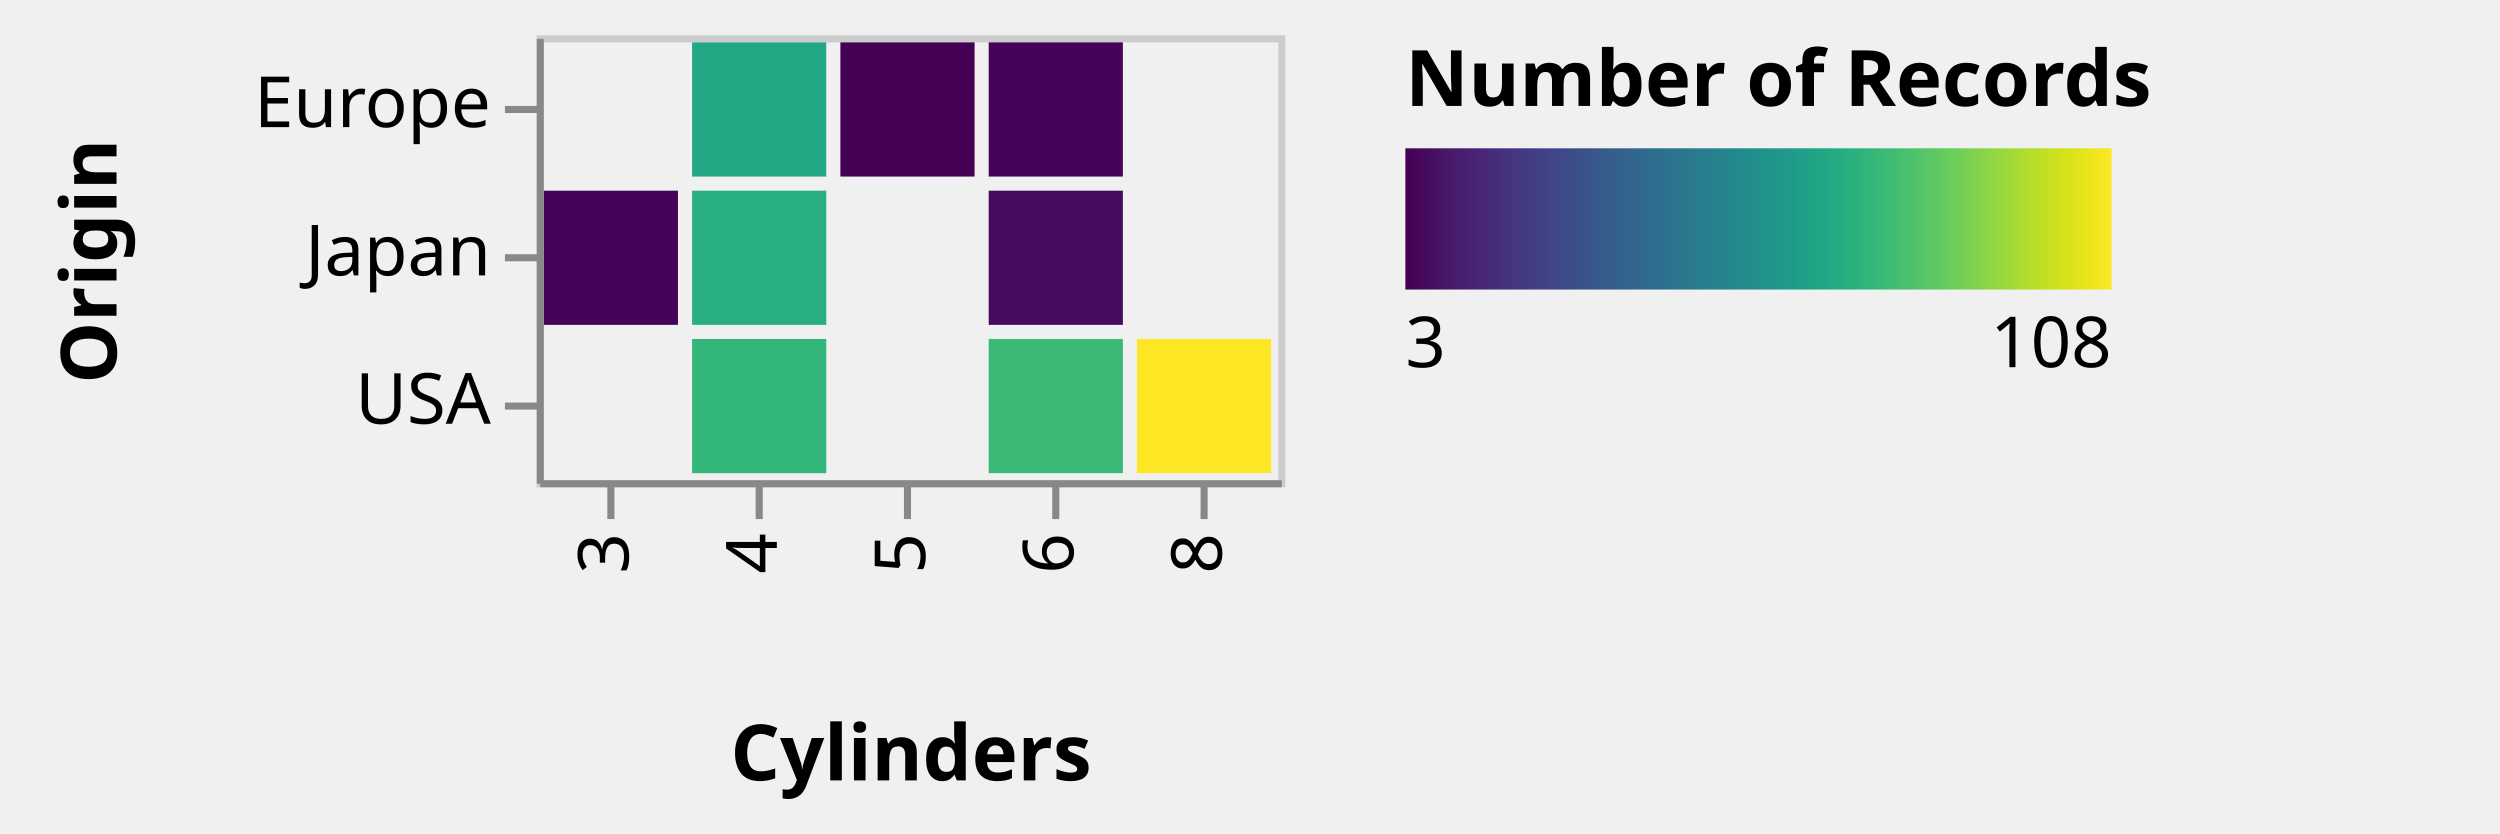
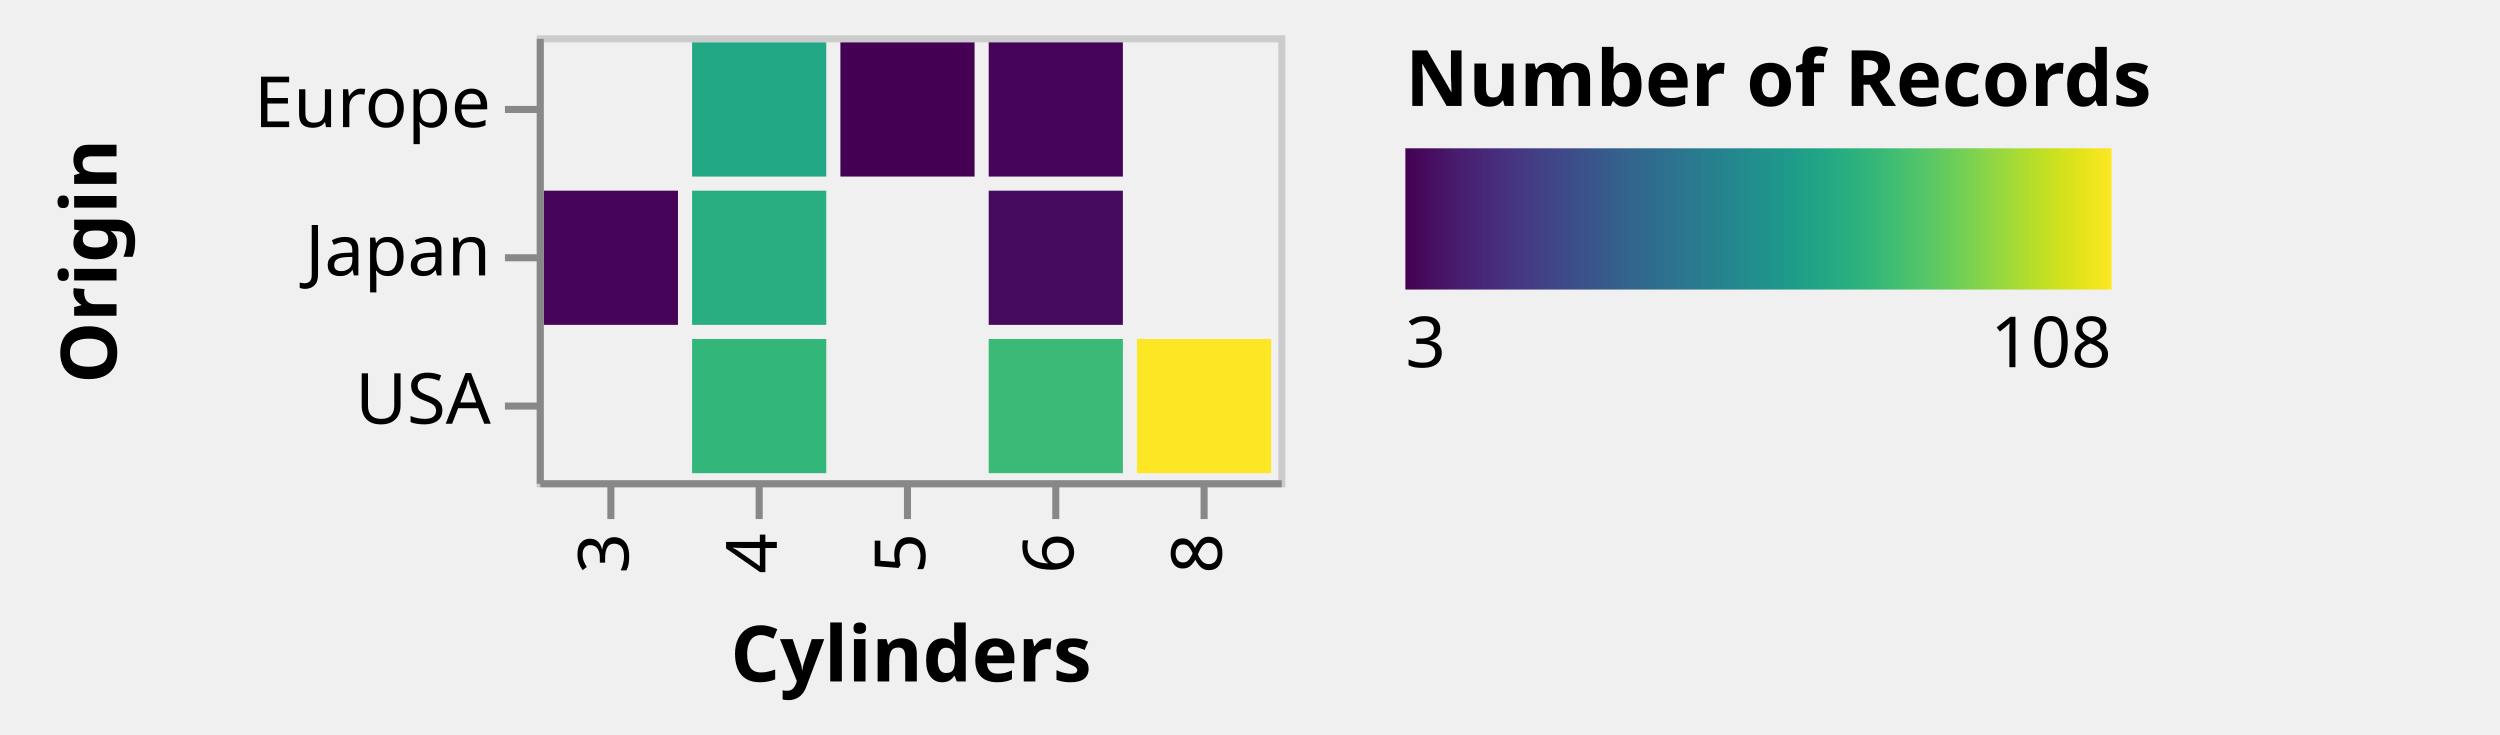
- <svg xmlns="http://www.w3.org/2000/svg" class="marks" width="354" height="118" viewBox="0 0 354 118" version="1.1">
+ <svg xmlns="http://www.w3.org/2000/svg" class="marks" width="354" height="104" viewBox="0 0 354 104" version="1.1">
  <defs>
    <linearGradient id="gradient_0" x1="0" x2="1" y1="0" y2="0">
      <stop offset="0" stop-color="#440154" />
      <stop offset="0.019" stop-color="#46075a" />
      <stop offset="0.067" stop-color="#481a6c" />
      <stop offset="0.114" stop-color="#482979" />
      <stop offset="0.162" stop-color="#453882" />
      <stop offset="0.21" stop-color="#404688" />
      <stop offset="0.257" stop-color="#3a538b" />
      <stop offset="0.305" stop-color="#34618d" />
      <stop offset="0.352" stop-color="#2e6d8e" />
      <stop offset="0.4" stop-color="#2a788e" />
      <stop offset="0.448" stop-color="#25838e" />
      <stop offset="0.495" stop-color="#218f8d" />
      <stop offset="0.543" stop-color="#1f9a8a" />
      <stop offset="0.59" stop-color="#21a685" />
      <stop offset="0.638" stop-color="#2cb17e" />
      <stop offset="0.686" stop-color="#3dbc74" />
      <stop offset="0.733" stop-color="#54c568" />
      <stop offset="0.781" stop-color="#6ece58" />
      <stop offset="0.829" stop-color="#8ed645" />
      <stop offset="0.876" stop-color="#addc30" />
      <stop offset="0.924" stop-color="#cde11d" />
      <stop offset="0.971" stop-color="#ece51b" />
      <stop offset="1" stop-color="#fde725" />
    </linearGradient>
    <clipPath id="clip1">
      <rect x="0" y="0" width="105" height="63" />
    </clipPath>
    <clipPath id="clip2">
      <rect x="0" y="0" width="105" height="63" />
    </clipPath>
    <clipPath id="clip3">
      <rect x="0" y="0" width="105" height="63" />
    </clipPath>
    <clipPath id="clip4">
      <rect x="0" y="0" width="105" height="63" />
    </clipPath>
  </defs>
  <g transform="translate(76,5)">
    <g class="mark-group role-frame root">
      <g transform="translate(0,0)">
        <path class="background" d="M0.5,0.5h105v63h-105Z" style="fill: transparent; stroke: #ccc;" />
        <g>
          <g class="mark-rect role-mark morgan_brush_bg" clip-path="url(#clip1)">
            <path d="M0,0h0v0h0Z" style="fill: #fdbb84; fill-opacity: 0.5;" />
          </g>
          <g class="mark-rect role-mark alex_brush_bg" clip-path="url(#clip2)">
            <path d="M0,0h0v0h0Z" style="fill: #333; fill-opacity: 0.125;" />
          </g>
          <g class="mark-rect role-mark marks">
            <path d="M85,43h19v19h-19Z" style="fill: #fde725;" />
            <path d="M22,1h19v19h-19Z" style="fill: #22a884;" />
            <path d="M22,22h19v19h-19Z" style="fill: #28ae80;" />
            <path d="M64,43h19v19h-19Z" style="fill: #3aba76;" />
            <path d="M22,43h19v19h-19Z" style="fill: #32b67a;" />
            <path d="M1,22h19v19h-19Z" style="fill: #450457;" />
            <path d="M64,22h19v19h-19Z" style="fill: #460b5e;" />
            <path d="M64,1h19v19h-19Z" style="fill: #450457;" />
            <path d="M43,1h19v19h-19Z" style="fill: #440154;" />
          </g>
          <g class="mark-rect role-mark alex_brush" clip-path="url(#clip3)">
            <path d="M0,0h0v0h0Z" style="fill: transparent; stroke: white;" />
          </g>
          <g class="mark-rect role-mark morgan_brush" clip-path="url(#clip4)">
            <path d="M0,0h0v0h0Z" style="fill: transparent; stroke: #e34a33;" />
          </g>
          <g class="mark-group role-legend">
            <g transform="translate(123,0)">
              <path class="background" d="M0,0h150v49h-150Z" style="pointer-events: none; fill: none;" />
              <g>
                <g class="mark-group role-legend-entry">
                  <g transform="translate(0,16)">
                    <path class="background" d="M0,0h0v0h0Z" style="pointer-events: none; fill: none;" />
                    <g>
                      <g class="mark-rect role-legend-gradient" style="pointer-events: none;">
                        <path d="M0,0h100v20h-100Z" style="fill: url(#gradient_0); stroke: #ddd; stroke-width: 0; opacity: 1;" />
                      </g>
                      <g class="mark-text role-legend-label" style="pointer-events: none;">
                        <text text-anchor="start" transform="translate(0,31)" style="font: 10px sans-serif; fill: #000; opacity: 1;">3</text>
                        <text text-anchor="end" transform="translate(100,31)" style="font: 10px sans-serif; fill: #000; opacity: 1;">108</text>
                      </g>
                    </g>
                  </g>
                </g>
                <g class="mark-text role-legend-title" style="pointer-events: none;">
                  <text text-anchor="start" transform="translate(0,10)" style="font: bold 11px sans-serif; fill: #000; opacity: 1;">Number of Records</text>
                </g>
              </g>
            </g>
          </g>
          <g class="mark-group role-axis">
            <g transform="translate(0.5,63.5)">
              <path class="background" d="M0,0h0v0h0Z" style="pointer-events: none; fill: none;" />
              <g>
                <g class="mark-rule role-axis-tick" style="pointer-events: none;">
                  <line transform="translate(10,0)" x2="0" y2="5" style="fill: none; stroke: #888; stroke-width: 1; opacity: 1;" />
                  <line transform="translate(31,0)" x2="0" y2="5" style="fill: none; stroke: #888; stroke-width: 1; opacity: 1;" />
                  <line transform="translate(52,0)" x2="0" y2="5" style="fill: none; stroke: #888; stroke-width: 1; opacity: 1;" />
                  <line transform="translate(73,0)" x2="0" y2="5" style="fill: none; stroke: #888; stroke-width: 1; opacity: 1;" />
                  <line transform="translate(94,0)" x2="0" y2="5" style="fill: none; stroke: #888; stroke-width: 1; opacity: 1;" />
                </g>
                <g class="mark-text role-axis-label" style="pointer-events: none;">
                  <text text-anchor="end" transform="translate(9.5,7) rotate(270) translate(0,3)" style="font: 10px sans-serif; fill: #000; opacity: 1;">3</text>
                  <text text-anchor="end" transform="translate(30.5,7) rotate(270) translate(0,3)" style="font: 10px sans-serif; fill: #000; opacity: 1;">4</text>
                  <text text-anchor="end" transform="translate(51.5,7) rotate(270) translate(0,3)" style="font: 10px sans-serif; fill: #000; opacity: 1;">5</text>
                  <text text-anchor="end" transform="translate(72.5,7) rotate(270) translate(0,3)" style="font: 10px sans-serif; fill: #000; opacity: 1;">6</text>
                  <text text-anchor="end" transform="translate(93.5,7) rotate(270) translate(0,3)" style="font: 10px sans-serif; fill: #000; opacity: 1;">8</text>
                </g>
                <g class="mark-rule role-axis-domain" style="pointer-events: none;">
                  <line transform="translate(0,0)" x2="105" y2="0" style="fill: none; stroke: #888; stroke-width: 1; opacity: 1;" />
                </g>
                <g class="mark-text role-axis-title" style="pointer-events: none;">
-                   <text text-anchor="middle" transform="translate(52.5,42)" style="font: bold 11px sans-serif; fill: #000; opacity: 1;">Cylinders</text>
+                   <text text-anchor="middle" transform="translate(52.5,28)" style="font: bold 11px sans-serif; fill: #000; opacity: 1;">Cylinders</text>
                </g>
              </g>
            </g>
          </g>
          <g class="mark-group role-axis">
            <g transform="translate(0.5,0.5)">
              <path class="background" d="M0,0h0v0h0Z" style="pointer-events: none; fill: none;" />
              <g>
                <g class="mark-rule role-axis-tick" style="pointer-events: none;">
                  <line transform="translate(0,10)" x2="-5" y2="0" style="fill: none; stroke: #888; stroke-width: 1; opacity: 1;" />
                  <line transform="translate(0,31)" x2="-5" y2="0" style="fill: none; stroke: #888; stroke-width: 1; opacity: 1;" />
                  <line transform="translate(0,52)" x2="-5" y2="0" style="fill: none; stroke: #888; stroke-width: 1; opacity: 1;" />
                </g>
                <g class="mark-text role-axis-label" style="pointer-events: none;">
                  <text text-anchor="end" transform="translate(-7,12.5)" style="font: 10px sans-serif; fill: #000; opacity: 1;">Europe</text>
                  <text text-anchor="end" transform="translate(-7,33.5)" style="font: 10px sans-serif; fill: #000; opacity: 1;">Japan</text>
                  <text text-anchor="end" transform="translate(-7,54.5)" style="font: 10px sans-serif; fill: #000; opacity: 1;">USA</text>
                </g>
                <g class="mark-rule role-axis-domain" style="pointer-events: none;">
                  <line transform="translate(0,0)" x2="0" y2="63" style="fill: none; stroke: #888; stroke-width: 1; opacity: 1;" />
                </g>
                <g class="mark-text role-axis-title" style="pointer-events: none;">
                  <text text-anchor="middle" transform="translate(-58,31.5) rotate(-90) translate(0,-2)" style="font: bold 11px sans-serif; fill: #000; opacity: 1;">Origin</text>
                </g>
              </g>
            </g>
          </g>
        </g>
      </g>
    </g>
  </g>
</svg>
